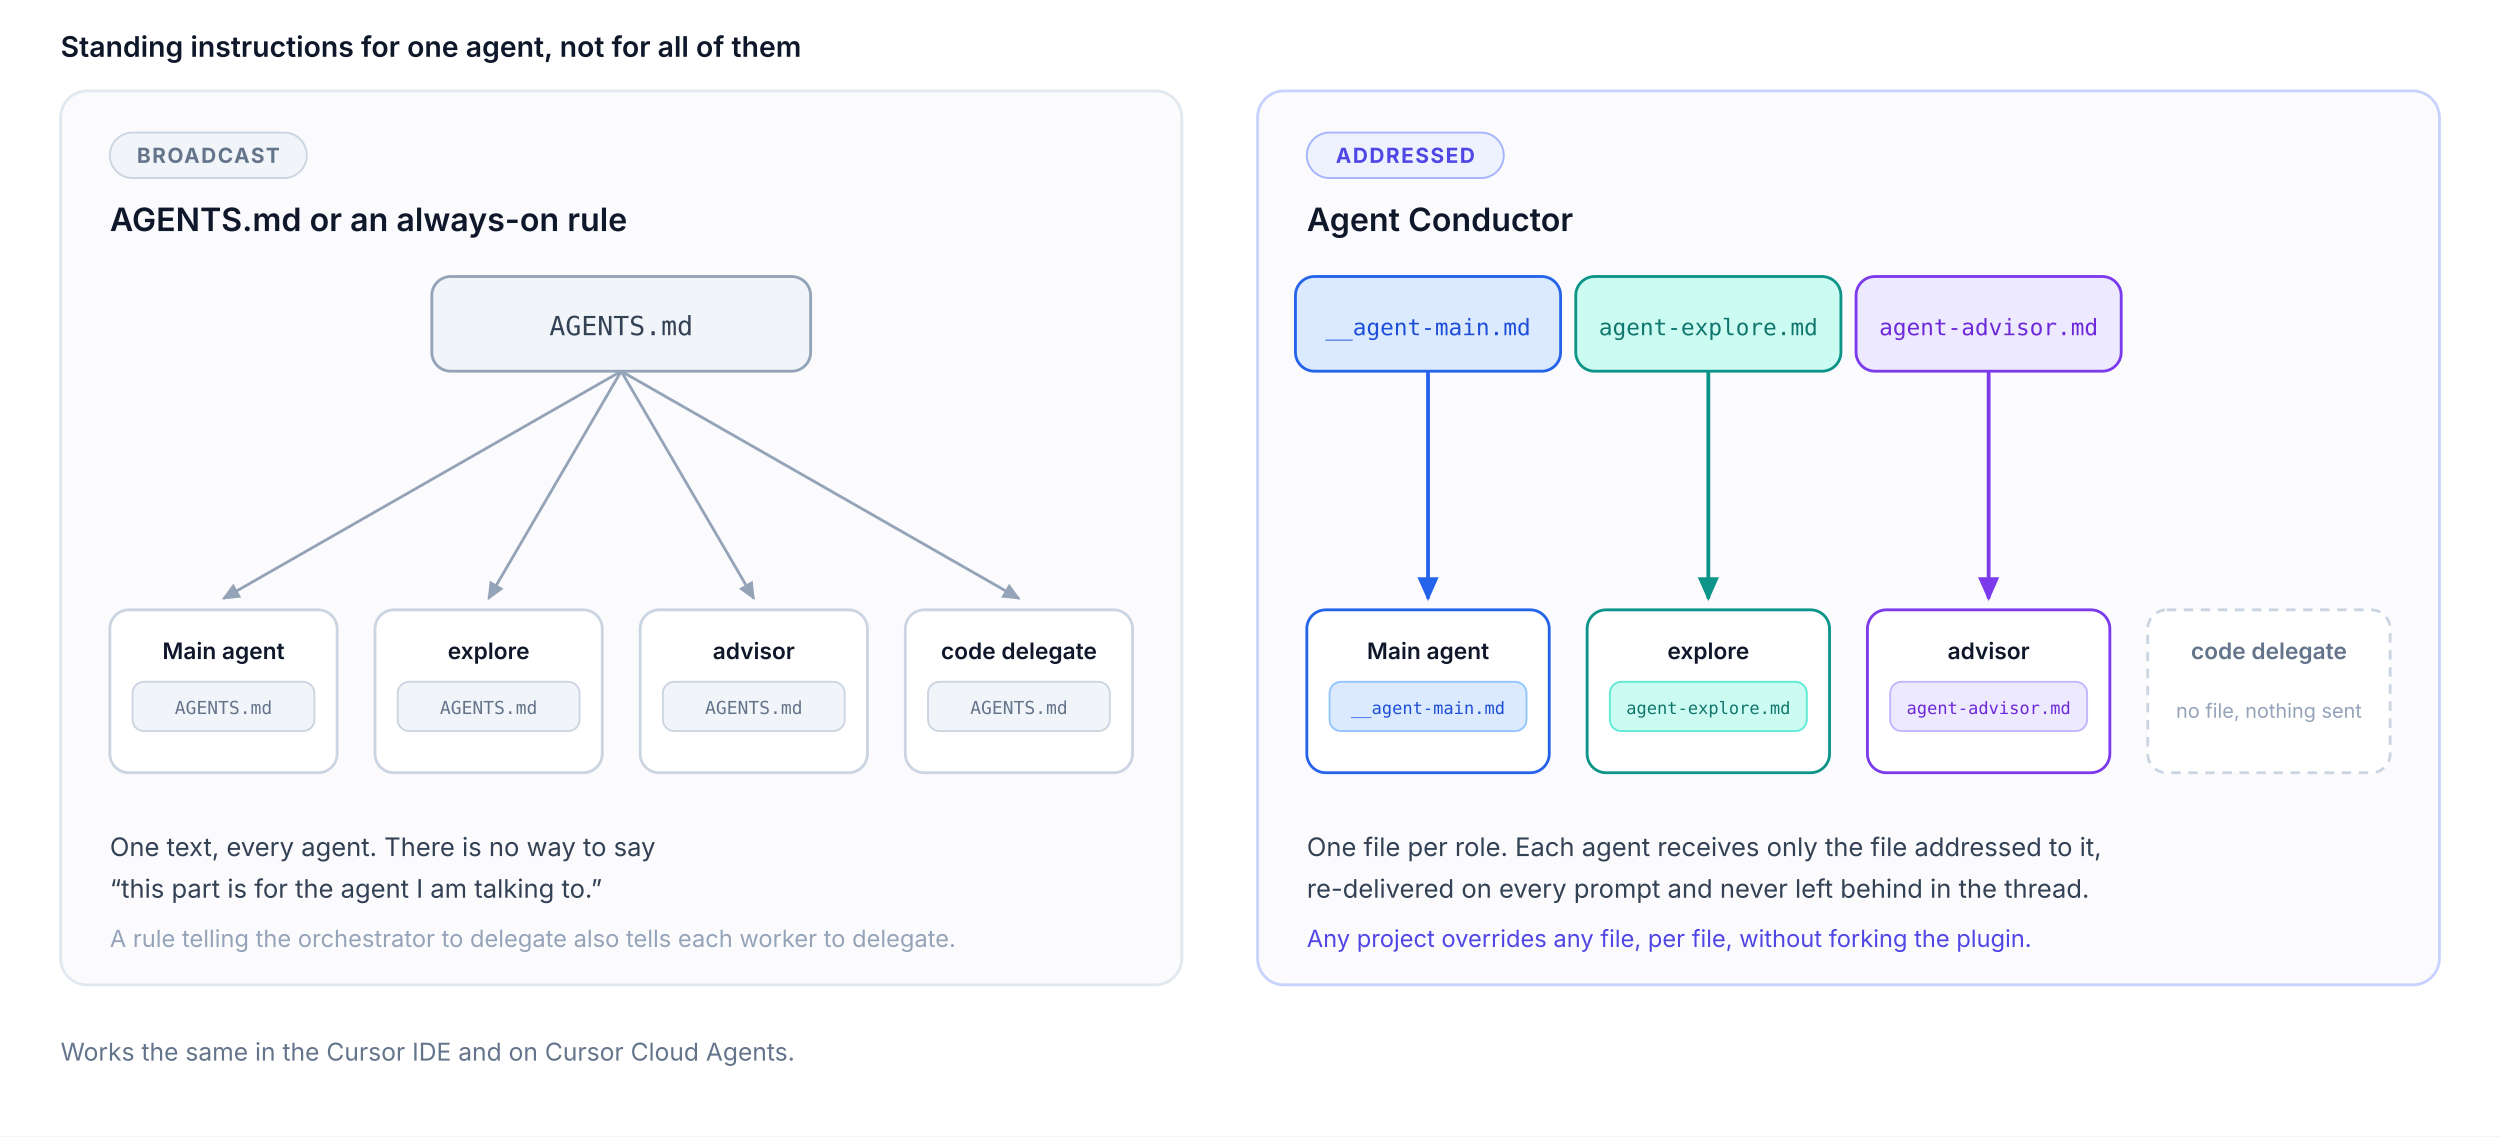
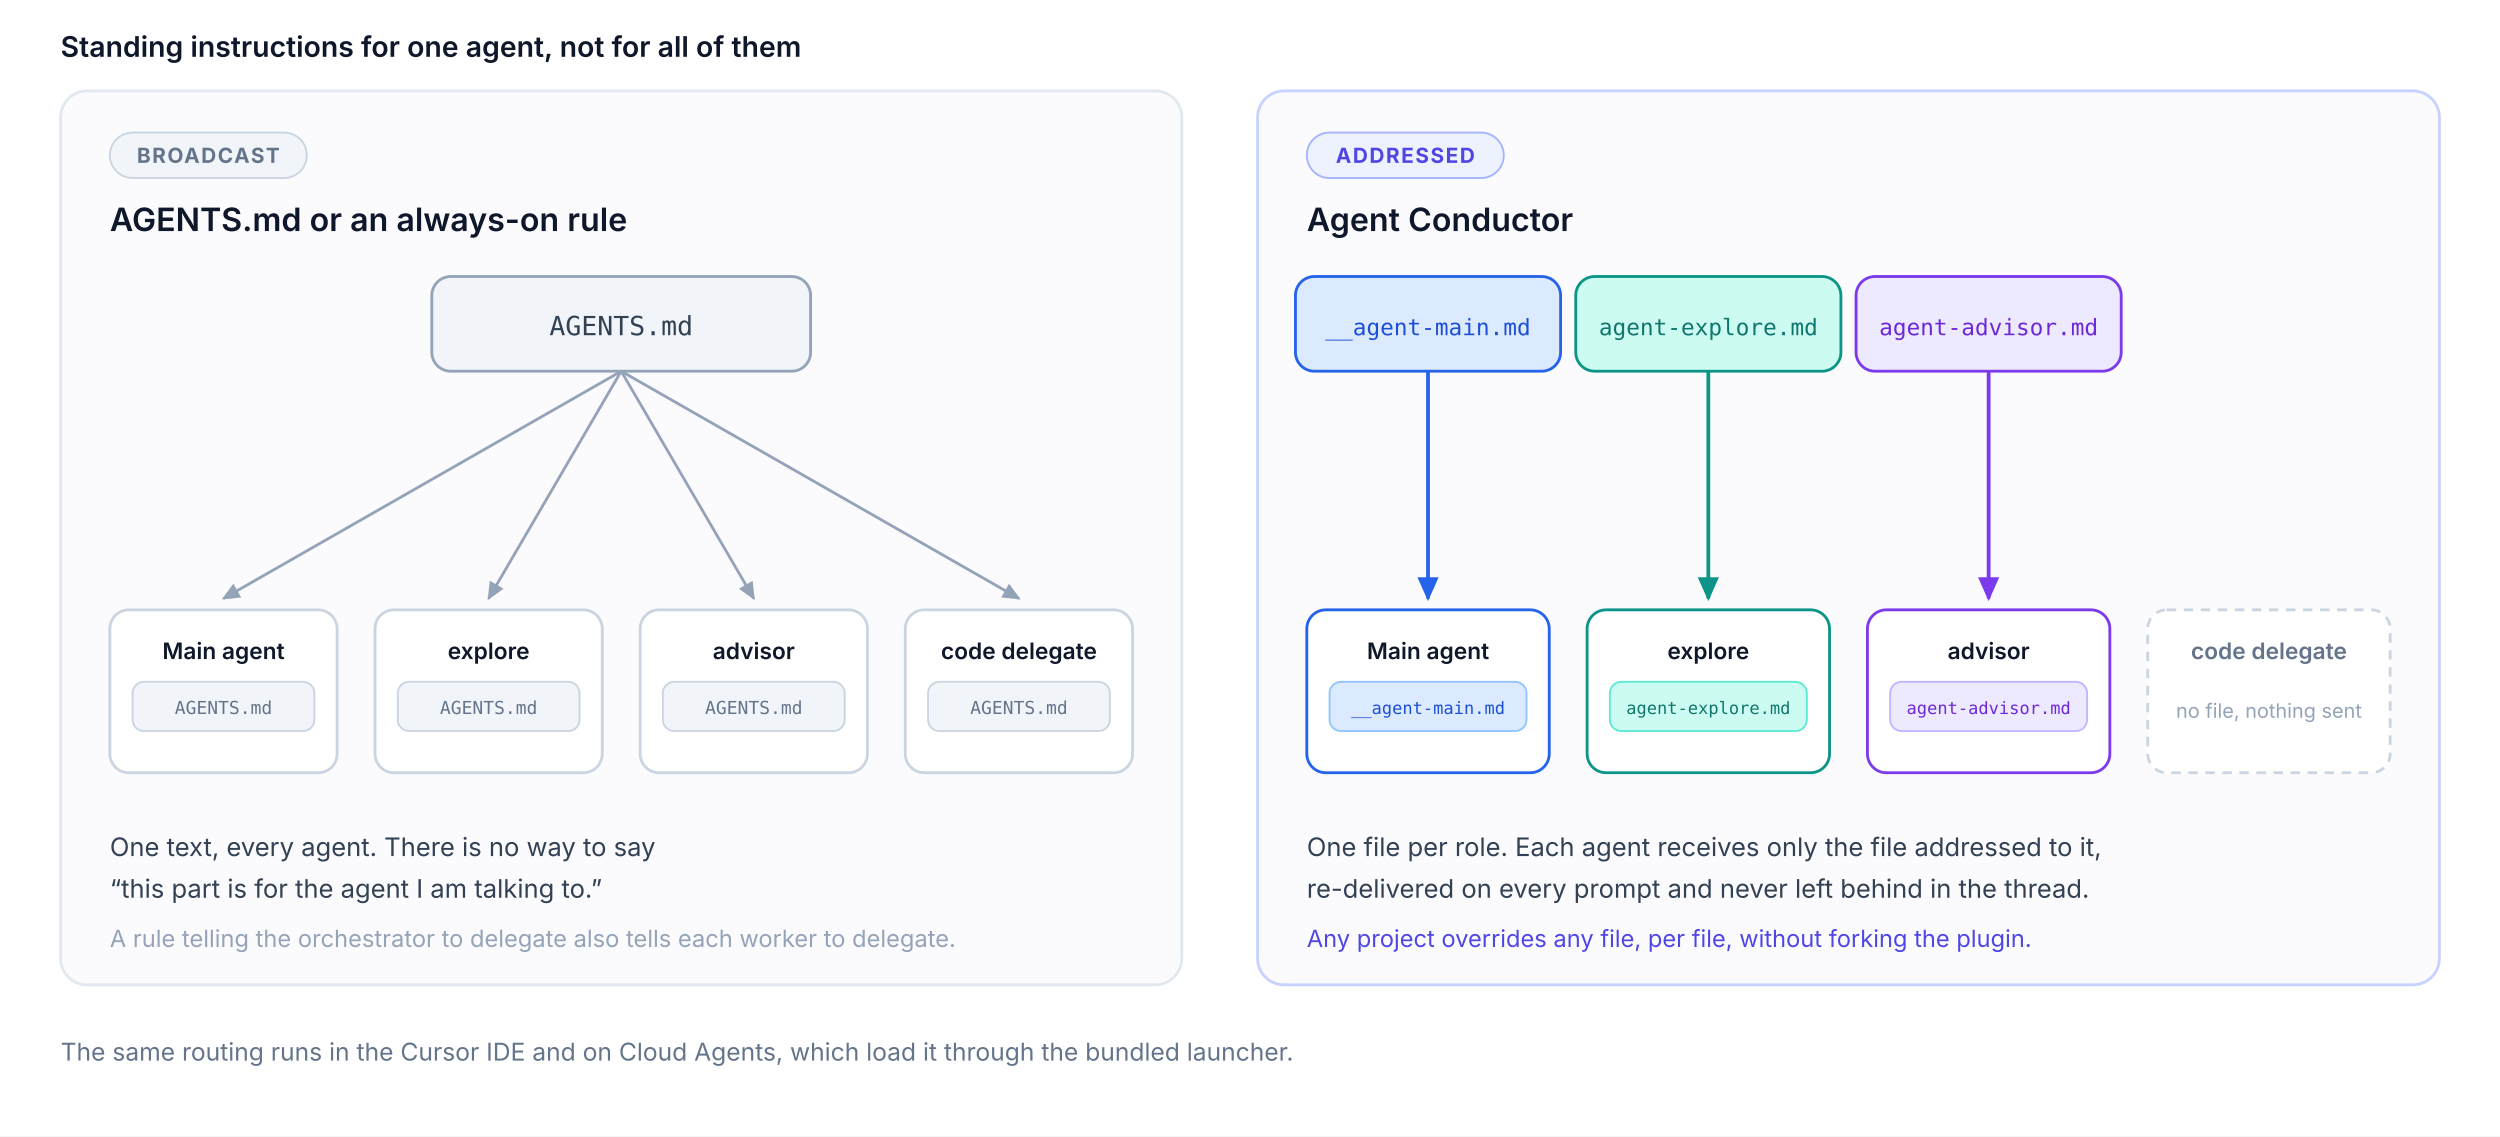
<svg xmlns="http://www.w3.org/2000/svg" viewBox="0 0 1320 600" width="1320" height="600" font-family="Inter, -apple-system, BlinkMacSystemFont, 'Segoe UI', Helvetica, Arial, sans-serif">
  <defs>
    <marker id="ar-grey" viewBox="0 0 10 10" refX="8" refY="5" markerWidth="7" markerHeight="7" orient="auto-start-reverse">
      <path d="M 0 1 L 9 5 L 0 9 z" fill="#94a3b8" />
    </marker>
    <marker id="ar-blue" viewBox="0 0 10 10" refX="8" refY="5" markerWidth="7" markerHeight="7" orient="auto-start-reverse">
      <path d="M 0 1 L 9 5 L 0 9 z" fill="#2563eb" />
    </marker>
    <marker id="ar-green" viewBox="0 0 10 10" refX="8" refY="5" markerWidth="7" markerHeight="7" orient="auto-start-reverse">
      <path d="M 0 1 L 9 5 L 0 9 z" fill="#0d9488" />
    </marker>
    <marker id="ar-violet" viewBox="0 0 10 10" refX="8" refY="5" markerWidth="7" markerHeight="7" orient="auto-start-reverse">
      <path d="M 0 1 L 9 5 L 0 9 z" fill="#7c3aed" />
    </marker>
  </defs>
  <rect x="0" y="0" width="1320" height="600" fill="#ffffff" />
  <text x="32" y="30" font-size="15" font-weight="600" fill="#0f172a">Standing instructions for one agent, not for all of them</text>
  <g>
    <rect x="32" y="48" width="592" height="472" rx="14" fill="#fbfbfd" stroke="#e2e8f0" stroke-width="1.5" />
    <rect x="58" y="70" width="104" height="24" rx="12" fill="#f1f5f9" stroke="#cbd5e1" stroke-width="1" />
    <text x="110" y="86" font-size="11" font-weight="700" fill="#64748b" letter-spacing="0.8" text-anchor="middle">BROADCAST</text>
    <text x="58" y="122" font-size="17" font-weight="600" fill="#0f172a">AGENTS.md or an always-on rule</text>
    <rect x="228" y="146" width="200" height="50" rx="10" fill="#f1f5f9" stroke="#94a3b8" stroke-width="1.5" />
    <text x="328" y="177" font-size="14" font-family="'JetBrains Mono', ui-monospace, Menlo, Consolas, monospace" fill="#334155" text-anchor="middle">AGENTS.md</text>
    <path d="M 328 196 L 118 316" stroke="#94a3b8" stroke-width="1.5" fill="none" marker-end="url(#ar-grey)" />
    <path d="M 328 196 L 258 316" stroke="#94a3b8" stroke-width="1.5" fill="none" marker-end="url(#ar-grey)" />
    <path d="M 328 196 L 398 316" stroke="#94a3b8" stroke-width="1.5" fill="none" marker-end="url(#ar-grey)" />
    <path d="M 328 196 L 538 316" stroke="#94a3b8" stroke-width="1.5" fill="none" marker-end="url(#ar-grey)" />
    <g>
      <rect x="58" y="322" width="120" height="86" rx="10" fill="#ffffff" stroke="#cbd5e1" stroke-width="1.5" />
      <text x="118" y="348" font-size="12" font-weight="600" fill="#0f172a" text-anchor="middle">Main agent</text>
      <rect x="70" y="360" width="96" height="26" rx="6" fill="#f1f5f9" stroke="#cbd5e1" stroke-width="1" />
      <text x="118" y="377" font-size="9.5" font-family="'JetBrains Mono', ui-monospace, monospace" fill="#64748b" text-anchor="middle">AGENTS.md</text>
    </g>
    <g>
      <rect x="198" y="322" width="120" height="86" rx="10" fill="#ffffff" stroke="#cbd5e1" stroke-width="1.5" />
      <text x="258" y="348" font-size="12" font-weight="600" fill="#0f172a" text-anchor="middle">explore</text>
      <rect x="210" y="360" width="96" height="26" rx="6" fill="#f1f5f9" stroke="#cbd5e1" stroke-width="1" />
      <text x="258" y="377" font-size="9.5" font-family="'JetBrains Mono', ui-monospace, monospace" fill="#64748b" text-anchor="middle">AGENTS.md</text>
    </g>
    <g>
      <rect x="338" y="322" width="120" height="86" rx="10" fill="#ffffff" stroke="#cbd5e1" stroke-width="1.5" />
      <text x="398" y="348" font-size="12" font-weight="600" fill="#0f172a" text-anchor="middle">advisor</text>
      <rect x="350" y="360" width="96" height="26" rx="6" fill="#f1f5f9" stroke="#cbd5e1" stroke-width="1" />
      <text x="398" y="377" font-size="9.5" font-family="'JetBrains Mono', ui-monospace, monospace" fill="#64748b" text-anchor="middle">AGENTS.md</text>
    </g>
    <g>
      <rect x="478" y="322" width="120" height="86" rx="10" fill="#ffffff" stroke="#cbd5e1" stroke-width="1.5" />
      <text x="538" y="348" font-size="12" font-weight="600" fill="#0f172a" text-anchor="middle">code delegate</text>
      <rect x="490" y="360" width="96" height="26" rx="6" fill="#f1f5f9" stroke="#cbd5e1" stroke-width="1" />
      <text x="538" y="377" font-size="9.5" font-family="'JetBrains Mono', ui-monospace, monospace" fill="#64748b" text-anchor="middle">AGENTS.md</text>
    </g>
    <text x="58" y="452" font-size="13.5" fill="#334155">One text, every agent. There is no way to say</text>
    <text x="58" y="474" font-size="13.5" fill="#334155">“this part is for the agent I am talking to.”</text>
    <text x="58" y="500" font-size="12.5" fill="#94a3b8">A rule telling the orchestrator to delegate also tells each worker to delegate.</text>
  </g>
  <g>
    <rect x="664" y="48" width="624" height="472" rx="14" fill="#fbfbfd" stroke="#c7d2fe" stroke-width="1.5" />
    <rect x="690" y="70" width="104" height="24" rx="12" fill="#eef2ff" stroke="#a5b4fc" stroke-width="1" />
    <text x="742" y="86" font-size="11" font-weight="700" fill="#4f46e5" letter-spacing="0.8" text-anchor="middle">ADDRESSED</text>
    <text x="690" y="122" font-size="17" font-weight="600" fill="#0f172a">Agent Conductor</text>
    <rect x="684" y="146" width="140" height="50" rx="10" fill="#dbeafe" stroke="#2563eb" stroke-width="1.5" />
    <text x="754" y="177" font-size="12" font-family="'JetBrains Mono', ui-monospace, Menlo, Consolas, monospace" fill="#1d4ed8" text-anchor="middle">__agent-main.md</text>
    <rect x="832" y="146" width="140" height="50" rx="10" fill="#ccfbf1" stroke="#0d9488" stroke-width="1.5" />
    <text x="902" y="177" font-size="12" font-family="'JetBrains Mono', ui-monospace, Menlo, Consolas, monospace" fill="#0f766e" text-anchor="middle">agent-explore.md</text>
    <rect x="980" y="146" width="140" height="50" rx="10" fill="#ede9fe" stroke="#7c3aed" stroke-width="1.5" />
    <text x="1050" y="177" font-size="12" font-family="'JetBrains Mono', ui-monospace, Menlo, Consolas, monospace" fill="#6d28d9" text-anchor="middle">agent-advisor.md</text>
    <path d="M 754 196 L 754 316" stroke="#2563eb" stroke-width="2" fill="none" marker-end="url(#ar-blue)" />
    <path d="M 902 196 L 902 316" stroke="#0d9488" stroke-width="2" fill="none" marker-end="url(#ar-green)" />
    <path d="M 1050 196 L 1050 316" stroke="#7c3aed" stroke-width="2" fill="none" marker-end="url(#ar-violet)" />
    <g>
      <rect x="690" y="322" width="128" height="86" rx="10" fill="#ffffff" stroke="#2563eb" stroke-width="1.5" />
      <text x="754" y="348" font-size="12" font-weight="600" fill="#0f172a" text-anchor="middle">Main agent</text>
      <rect x="702" y="360" width="104" height="26" rx="6" fill="#dbeafe" stroke="#93c5fd" stroke-width="1" />
      <text x="754" y="377" font-size="9" font-family="'JetBrains Mono', ui-monospace, monospace" fill="#1d4ed8" text-anchor="middle">__agent-main.md</text>
    </g>
    <g>
      <rect x="838" y="322" width="128" height="86" rx="10" fill="#ffffff" stroke="#0d9488" stroke-width="1.5" />
      <text x="902" y="348" font-size="12" font-weight="600" fill="#0f172a" text-anchor="middle">explore</text>
      <rect x="850" y="360" width="104" height="26" rx="6" fill="#ccfbf1" stroke="#5eead4" stroke-width="1" />
      <text x="902" y="377" font-size="9" font-family="'JetBrains Mono', ui-monospace, monospace" fill="#0f766e" text-anchor="middle">agent-explore.md</text>
    </g>
    <g>
      <rect x="986" y="322" width="128" height="86" rx="10" fill="#ffffff" stroke="#7c3aed" stroke-width="1.5" />
      <text x="1050" y="348" font-size="12" font-weight="600" fill="#0f172a" text-anchor="middle">advisor</text>
      <rect x="998" y="360" width="104" height="26" rx="6" fill="#ede9fe" stroke="#c4b5fd" stroke-width="1" />
      <text x="1050" y="377" font-size="9" font-family="'JetBrains Mono', ui-monospace, monospace" fill="#6d28d9" text-anchor="middle">agent-advisor.md</text>
    </g>
    <g>
      <rect x="1134" y="322" width="128" height="86" rx="10" fill="#ffffff" stroke="#cbd5e1" stroke-width="1.5" stroke-dasharray="5 4" />
      <text x="1198" y="348" font-size="12" font-weight="600" fill="#64748b" text-anchor="middle">code delegate</text>
      <text x="1198" y="379" font-size="10.5" fill="#94a3b8" text-anchor="middle">no file, nothing sent</text>
    </g>
    <text x="690" y="452" font-size="13.5" fill="#334155">One file per role. Each agent receives only the file addressed to it,</text>
    <text x="690" y="474" font-size="13.5" fill="#334155">re-delivered on every prompt and never left behind in the thread.</text>
    <text x="690" y="500" font-size="12.5" fill="#4f46e5">Any project overrides any file, per file, without forking the plugin.</text>
  </g>
-   <text x="32" y="560" font-size="13" fill="#64748b">Works the same in the Cursor IDE and on Cursor Cloud Agents.</text>
+   <text x="32" y="560" font-size="13" fill="#64748b">The same routing runs in the Cursor IDE and on Cloud Agents, which load it through the bundled launcher.</text>
</svg>
